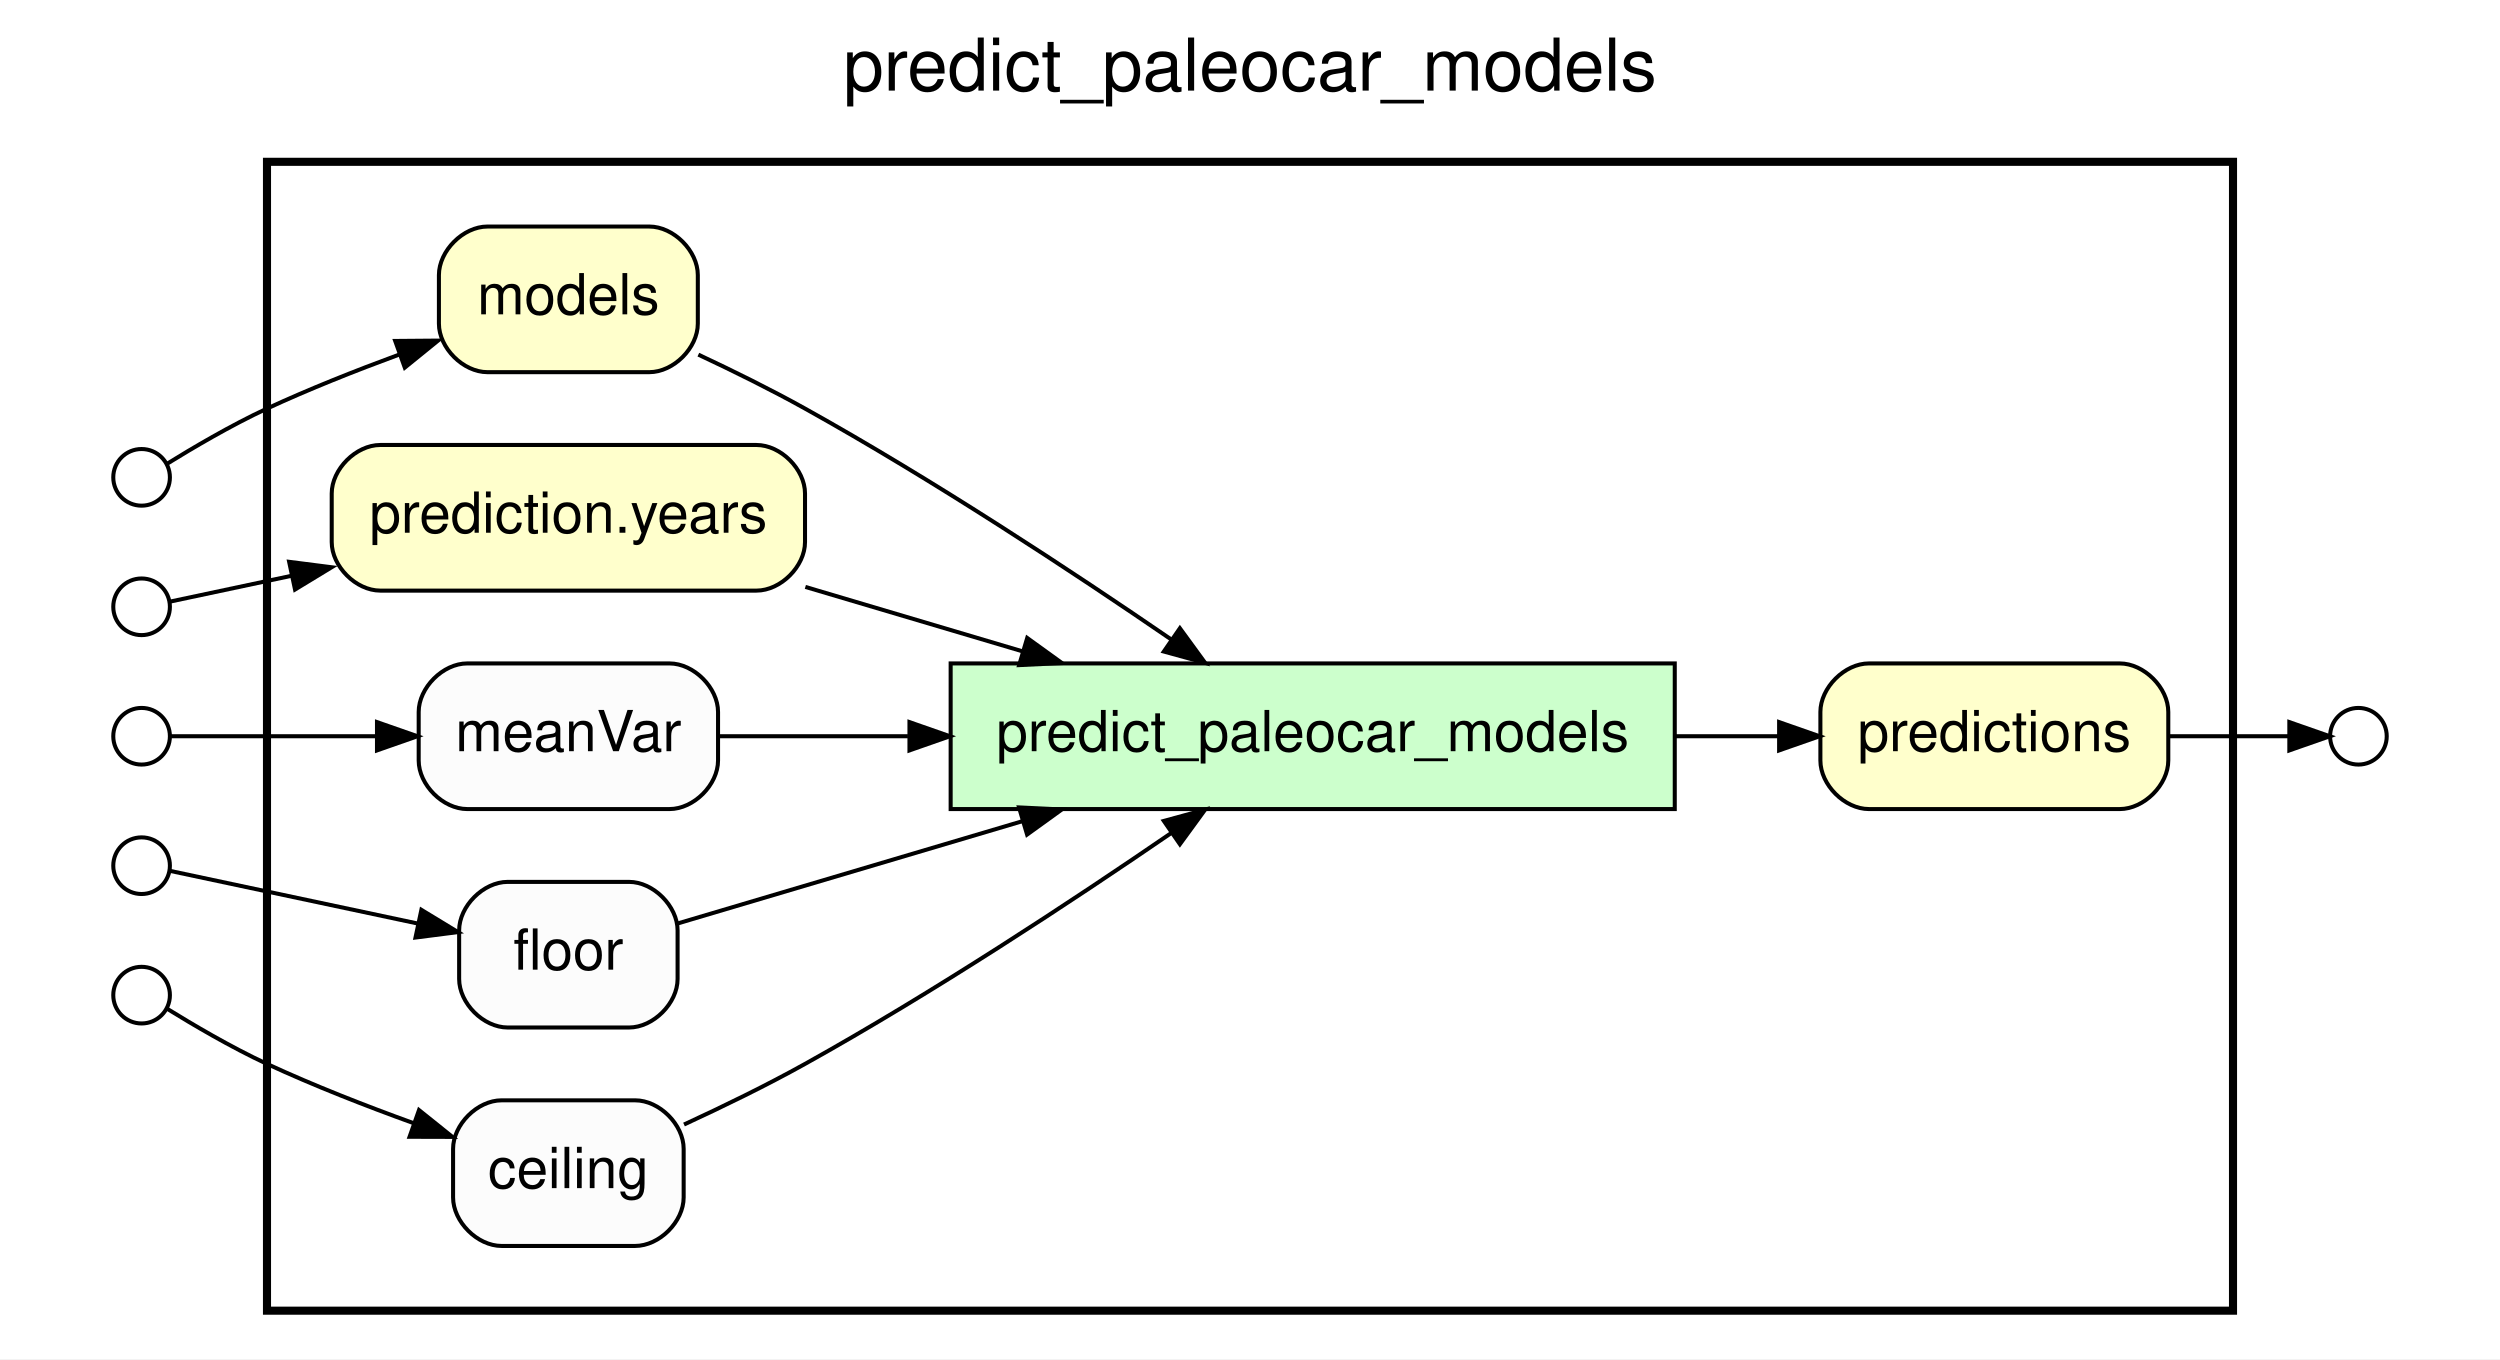
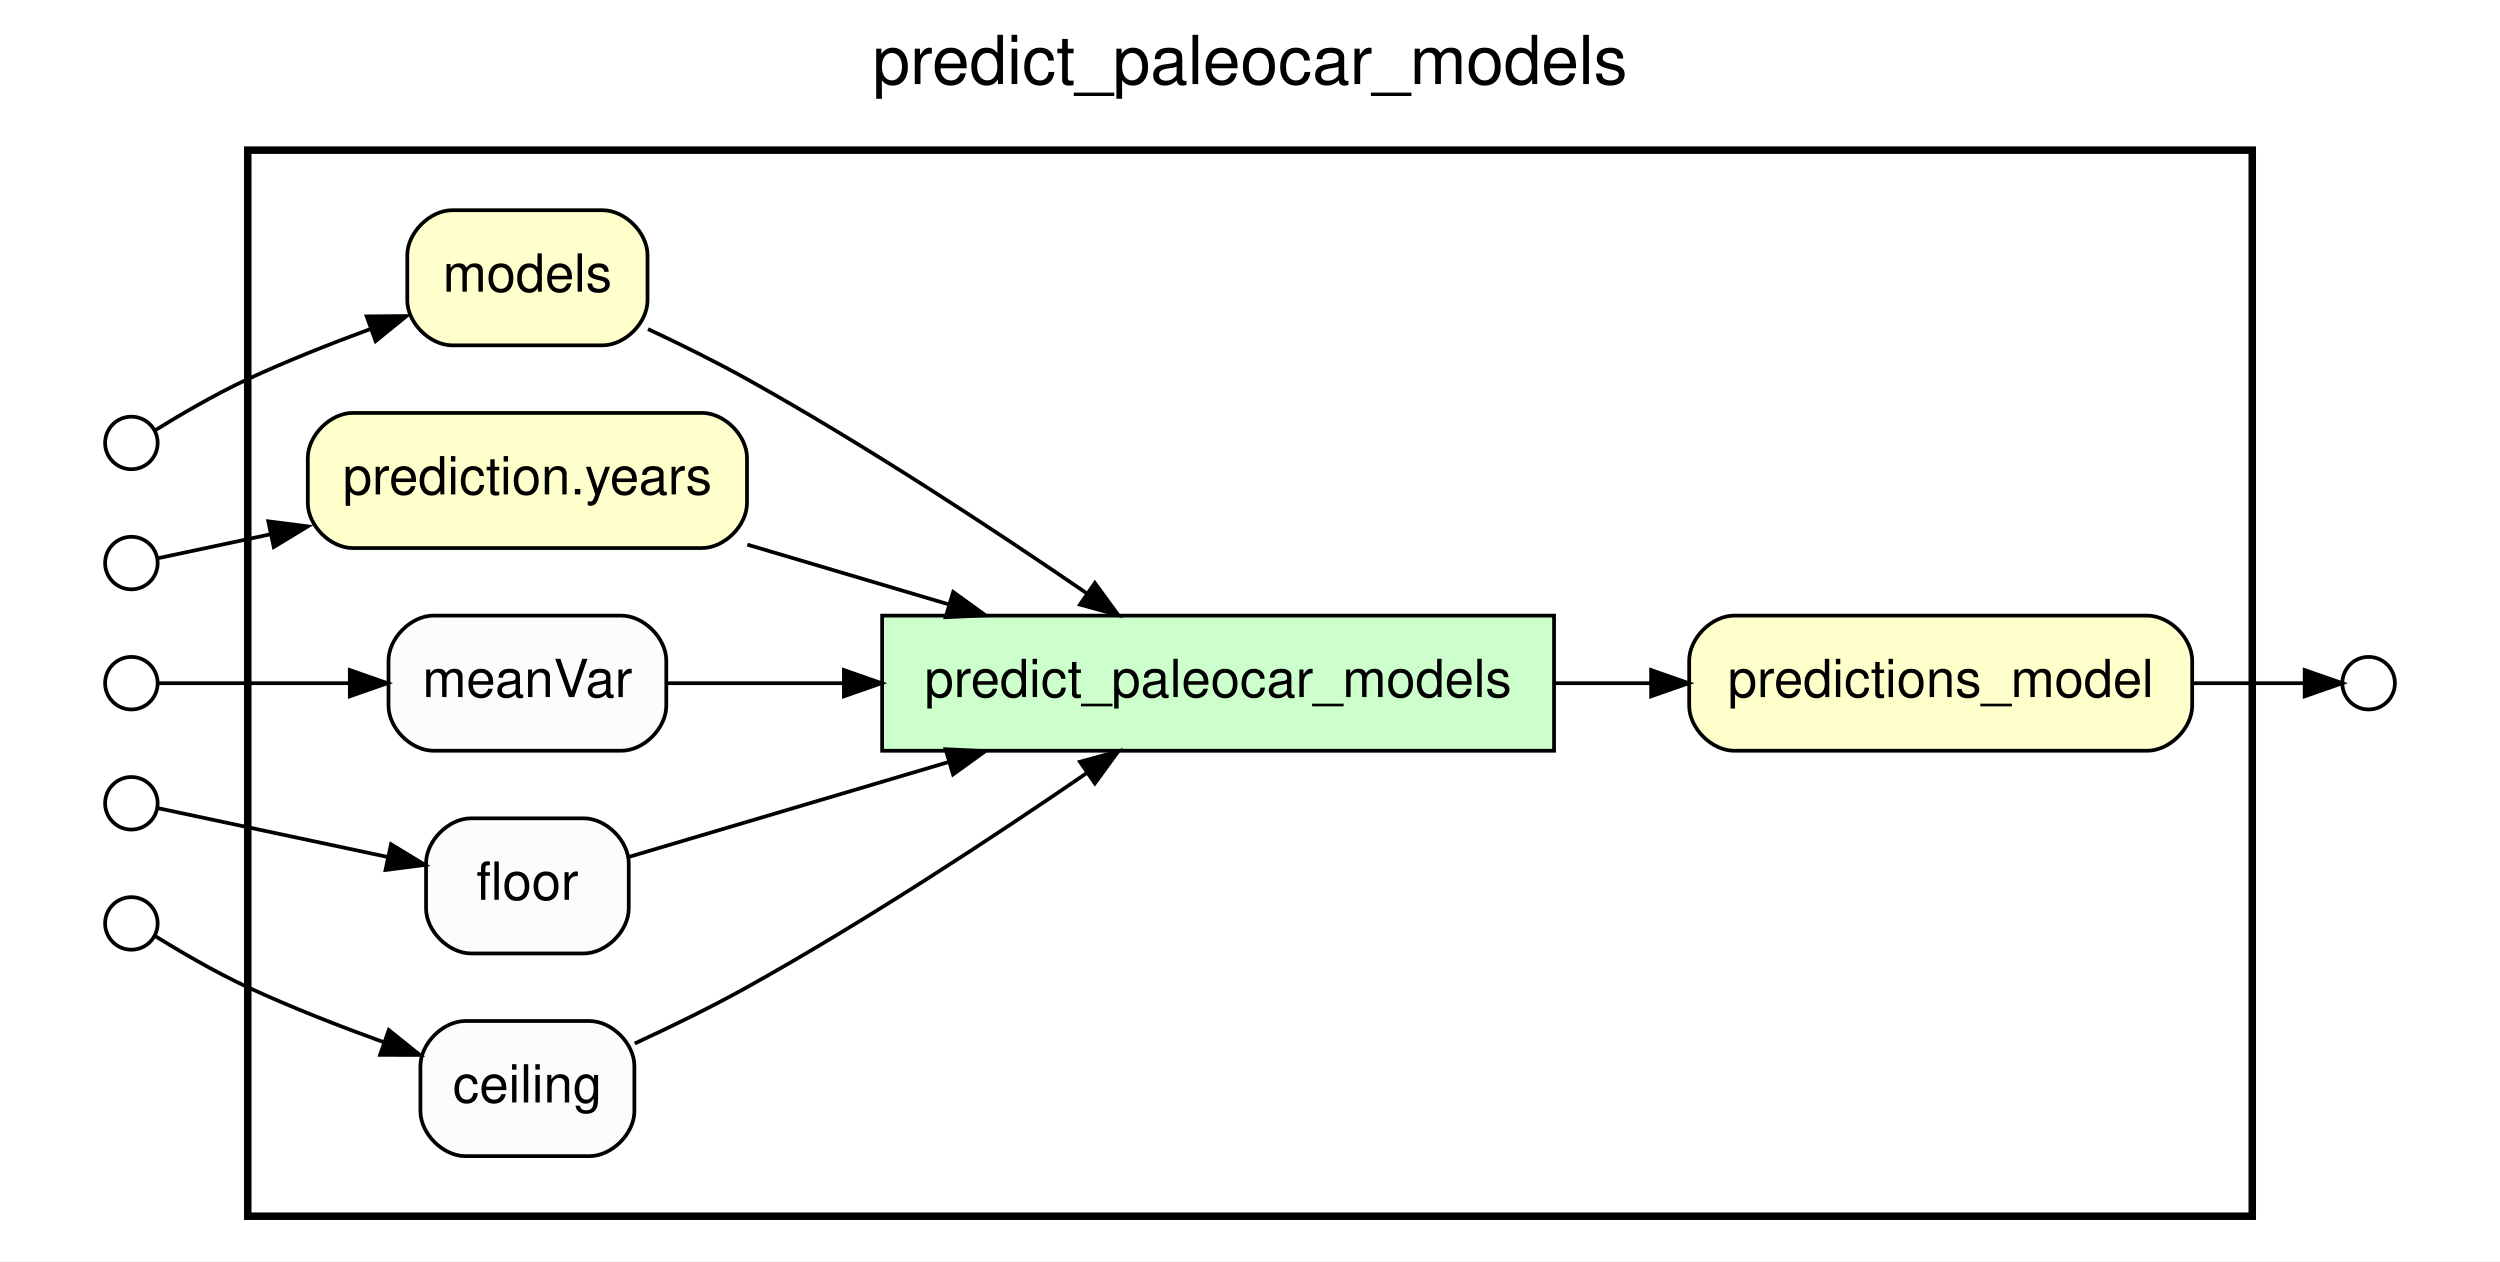
- <svg xmlns="http://www.w3.org/2000/svg" width="618pt" height="336pt" viewBox="0.00 0.00 618.00 336.00">
+ <svg xmlns="http://www.w3.org/2000/svg" width="666pt" height="336pt" viewBox="0.00 0.00 666.00 336.00">
  <g id="graph0" class="graph" transform="scale(1 1) rotate(0) translate(4 332)">
-     <polygon fill="white" stroke="none" points="-4,4 -4,-332 614,-332 614,4 -4,4" />
-     <text text-anchor="middle" x="305" y="-309.6" font-family="Helvetica,sans-Serif" font-size="18.00">predict_paleocar_models</text>
+     <polygon fill="white" stroke="none" points="-4,4 -4,-332 662,-332 662,4 -4,4" />
+     <text text-anchor="middle" x="329" y="-309.6" font-family="Helvetica,sans-Serif" font-size="18.00">predict_paleocar_models</text>
    <g id="clust1" class="cluster">
-       <polygon fill="none" stroke="black" stroke-width="2" points="62,-8 62,-292 548,-292 548,-8 62,-8" />
+       <polygon fill="none" stroke="black" stroke-width="2" points="62,-8 62,-292 596,-292 596,-8 62,-8" />
    </g>
    <g id="clust2" class="cluster">
-       <polygon fill="none" stroke="black" stroke-width="0" points="70,-16 70,-284 540,-284 540,-16 70,-16" />
+       <polygon fill="none" stroke="black" stroke-width="0" points="70,-16 70,-284 588,-284 588,-16 70,-16" />
    </g>
    <g id="clust3" class="cluster">
      <polygon fill="none" stroke="black" stroke-width="0" points="8,-63 8,-237 54,-237 54,-63 8,-63" />
    </g>
    <g id="clust4" class="cluster">
      <polygon fill="none" stroke="black" stroke-width="0" points="16,-71 16,-229 46,-229 46,-71 16,-71" />
    </g>
    <g id="clust5" class="cluster">
-       <polygon fill="none" stroke="black" stroke-width="0" points="556,-127 556,-173 602,-173 602,-127 556,-127" />
+       <polygon fill="none" stroke="black" stroke-width="0" points="604,-127 604,-173 650,-173 650,-127 604,-127" />
    </g>
    <g id="clust6" class="cluster">
-       <polygon fill="none" stroke="black" stroke-width="0" points="564,-135 564,-165 594,-165 594,-135 564,-135" />
+       <polygon fill="none" stroke="black" stroke-width="0" points="612,-135 612,-165 642,-165 642,-135 612,-135" />
    </g>
    <g id="node1" class="node">
      <polygon fill="#ccffcc" stroke="black" points="410,-168 231,-168 231,-132 410,-132 410,-168" />
      <text text-anchor="middle" x="320.5" y="-146.3" font-family="Helvetica,sans-Serif" font-size="14.00">predict_paleocar_models</text>
    </g>
    <g id="node2" class="node">
-       <path fill="#ffffcc" stroke="black" d="M520,-168C520,-168 458,-168 458,-168 452,-168 446,-162 446,-156 446,-156 446,-144 446,-144 446,-138 452,-132 458,-132 458,-132 520,-132 520,-132 526,-132 532,-138 532,-144 532,-144 532,-156 532,-156 532,-162 526,-168 520,-168" />
-       <text text-anchor="middle" x="489" y="-146.3" font-family="Helvetica,sans-Serif" font-size="14.00">predictions</text>
+       <path fill="#ffffcc" stroke="black" d="M568,-168C568,-168 458,-168 458,-168 452,-168 446,-162 446,-156 446,-156 446,-144 446,-144 446,-138 452,-132 458,-132 458,-132 568,-132 568,-132 574,-132 580,-138 580,-144 580,-144 580,-156 580,-156 580,-162 574,-168 568,-168" />
+       <text text-anchor="middle" x="513" y="-146.3" font-family="Helvetica,sans-Serif" font-size="14.00">predictions_model</text>
    </g>
    <g id="edge1" class="edge">
-       <path fill="none" stroke="black" d="M410.112,-150C418.849,-150 427.507,-150 435.699,-150" />
-       <polygon fill="black" stroke="black" points="435.797,-153.5 445.797,-150 435.797,-146.5 435.797,-153.5" />
+       <path fill="none" stroke="black" d="M410.058,-150C418.623,-150 427.261,-150 435.693,-150" />
+       <polygon fill="black" stroke="black" points="435.857,-153.5 445.857,-150 435.857,-146.5 435.857,-153.5" />
    </g>
    <g id="node13" class="node">
-       <ellipse fill="#ffffff" stroke="black" cx="579" cy="-150" rx="7" ry="7" />
+       <ellipse fill="#ffffff" stroke="black" cx="627" cy="-150" rx="7" ry="7" />
    </g>
    <g id="edge12" class="edge">
-       <path fill="none" stroke="black" d="M532.196,-150C542.749,-150 553.441,-150 561.838,-150" />
-       <polygon fill="black" stroke="black" points="561.925,-153.5 571.925,-150 561.925,-146.5 561.925,-153.5" />
+       <path fill="none" stroke="black" d="M580.122,-150C591.196,-150 601.723,-150 609.893,-150" />
+       <polygon fill="black" stroke="black" points="609.967,-153.5 619.967,-150 609.967,-146.5 609.967,-153.5" />
    </g>
    <g id="node3" class="node">
      <path fill="#ffffcc" stroke="black" d="M156.5,-276C156.5,-276 116.5,-276 116.5,-276 110.5,-276 104.5,-270 104.5,-264 104.5,-264 104.5,-252 104.5,-252 104.5,-246 110.5,-240 116.5,-240 116.5,-240 156.5,-240 156.5,-240 162.5,-240 168.5,-246 168.5,-252 168.5,-252 168.5,-264 168.5,-264 168.5,-270 162.5,-276 156.5,-276" />
      <text text-anchor="middle" x="136.5" y="-254.3" font-family="Helvetica,sans-Serif" font-size="14.00">models</text>
    </g>
    <g id="edge2" class="edge">
      <path fill="none" stroke="black" d="M168.63,-244.336C177.29,-240.279 186.616,-235.666 195,-231 226.643,-213.387 261.037,-190.721 285.641,-173.847" />
      <polygon fill="black" stroke="black" points="287.671,-176.698 293.914,-168.138 283.696,-170.937 287.671,-176.698" />
    </g>
    <g id="node4" class="node">
      <path fill="#ffffcc" stroke="black" d="M183,-222C183,-222 90,-222 90,-222 84,-222 78,-216 78,-210 78,-210 78,-198 78,-198 78,-192 84,-186 90,-186 90,-186 183,-186 183,-186 189,-186 195,-192 195,-198 195,-198 195,-210 195,-210 195,-216 189,-222 183,-222" />
      <text text-anchor="middle" x="136.5" y="-200.3" font-family="Helvetica,sans-Serif" font-size="14.00">prediction.years</text>
    </g>
    <g id="edge3" class="edge">
      <path fill="none" stroke="black" d="M195.086,-186.914C212.133,-181.856 230.996,-176.259 248.772,-170.985" />
      <polygon fill="black" stroke="black" points="249.926,-174.294 258.517,-168.094 247.934,-167.583 249.926,-174.294" />
    </g>
    <g id="node5" class="node">
      <path fill="#fcfcfc" stroke="black" d="M161.5,-168C161.5,-168 111.5,-168 111.5,-168 105.5,-168 99.5,-162 99.5,-156 99.5,-156 99.5,-144 99.5,-144 99.5,-138 105.5,-132 111.5,-132 111.5,-132 161.5,-132 161.5,-132 167.5,-132 173.5,-138 173.5,-144 173.5,-144 173.5,-156 173.5,-156 173.5,-162 167.5,-168 161.5,-168" />
      <text text-anchor="middle" x="136.5" y="-146.3" font-family="Helvetica,sans-Serif" font-size="14.00">meanVar</text>
    </g>
    <g id="edge4" class="edge">
      <path fill="none" stroke="black" d="M173.893,-150C187.552,-150 203.816,-150 220.441,-150" />
      <polygon fill="black" stroke="black" points="220.819,-153.5 230.819,-150 220.819,-146.5 220.819,-153.5" />
    </g>
    <g id="node6" class="node">
      <path fill="#fcfcfc" stroke="black" d="M151.5,-114C151.5,-114 121.5,-114 121.5,-114 115.5,-114 109.5,-108 109.5,-102 109.5,-102 109.5,-90 109.5,-90 109.5,-84 115.5,-78 121.5,-78 121.5,-78 151.5,-78 151.5,-78 157.5,-78 163.5,-84 163.5,-90 163.5,-90 163.5,-102 163.5,-102 163.5,-108 157.5,-114 151.5,-114" />
      <text text-anchor="middle" x="136.5" y="-92.3" font-family="Helvetica,sans-Serif" font-size="14.00">floor</text>
    </g>
    <g id="edge5" class="edge">
      <path fill="none" stroke="black" d="M163.576,-103.737C185.838,-110.342 218.916,-120.156 248.884,-129.048" />
      <polygon fill="black" stroke="black" points="247.905,-132.408 258.487,-131.897 249.896,-125.697 247.905,-132.408" />
    </g>
    <g id="node7" class="node">
      <path fill="#fcfcfc" stroke="black" d="M153,-60C153,-60 120,-60 120,-60 114,-60 108,-54 108,-48 108,-48 108,-36 108,-36 108,-30 114,-24 120,-24 120,-24 153,-24 153,-24 159,-24 165,-30 165,-36 165,-36 165,-48 165,-48 165,-54 159,-60 153,-60" />
      <text text-anchor="middle" x="136.5" y="-38.3" font-family="Helvetica,sans-Serif" font-size="14.00">ceiling</text>
    </g>
    <g id="edge6" class="edge">
      <path fill="none" stroke="black" d="M165.089,-54.018C174.7,-58.449 185.46,-63.69 195,-69 226.643,-86.613 261.037,-109.279 285.641,-126.153" />
      <polygon fill="black" stroke="black" points="283.696,-129.063 293.914,-131.862 287.671,-123.302 283.696,-129.063" />
    </g>
    <g id="node8" class="node">
      <ellipse fill="#ffffff" stroke="black" cx="31" cy="-214" rx="7" ry="7" />
    </g>
    <g id="edge7" class="edge">
      <path fill="none" stroke="black" d="M37.387,-217.41C43.285,-221.057 53.092,-226.873 62,-231 72.388,-235.812 83.896,-240.38 94.663,-244.344" />
      <polygon fill="black" stroke="black" points="93.694,-247.715 104.289,-247.804 96.062,-241.128 93.694,-247.715" />
    </g>
    <g id="node9" class="node">
      <ellipse fill="#ffffff" stroke="black" cx="31" cy="-182" rx="7" ry="7" />
    </g>
    <g id="edge8" class="edge">
      <path fill="none" stroke="black" d="M38.164,-183.31C44.654,-184.69 55.622,-187.021 67.908,-189.633" />
      <polygon fill="black" stroke="black" points="67.474,-193.118 77.983,-191.774 68.929,-186.271 67.474,-193.118" />
    </g>
    <g id="node10" class="node">
      <ellipse fill="#ffffff" stroke="black" cx="31" cy="-150" rx="7" ry="7" />
    </g>
    <g id="edge9" class="edge">
      <path fill="none" stroke="black" d="M38.164,-150C48.245,-150 69.125,-150 88.971,-150" />
      <polygon fill="black" stroke="black" points="89.192,-153.5 99.192,-150 89.192,-146.5 89.192,-153.5" />
    </g>
    <g id="node11" class="node">
      <ellipse fill="#ffffff" stroke="black" cx="31" cy="-118" rx="7" ry="7" />
    </g>
    <g id="edge10" class="edge">
      <path fill="none" stroke="black" d="M38.164,-116.69C50.014,-114.171 76.791,-108.479 99.265,-103.702" />
      <polygon fill="black" stroke="black" points="100.166,-107.089 109.219,-101.586 98.71,-100.242 100.166,-107.089" />
    </g>
    <g id="node12" class="node">
      <ellipse fill="#ffffff" stroke="black" cx="31" cy="-86" rx="7" ry="7" />
    </g>
    <g id="edge11" class="edge">
      <path fill="none" stroke="black" d="M37.387,-82.59C43.285,-78.943 53.092,-73.127 62,-69 73.564,-63.643 86.516,-58.589 98.287,-54.334" />
      <polygon fill="black" stroke="black" points="99.579,-57.59 107.842,-50.959 97.247,-50.989 99.579,-57.59" />
    </g>
  </g>
</svg>
